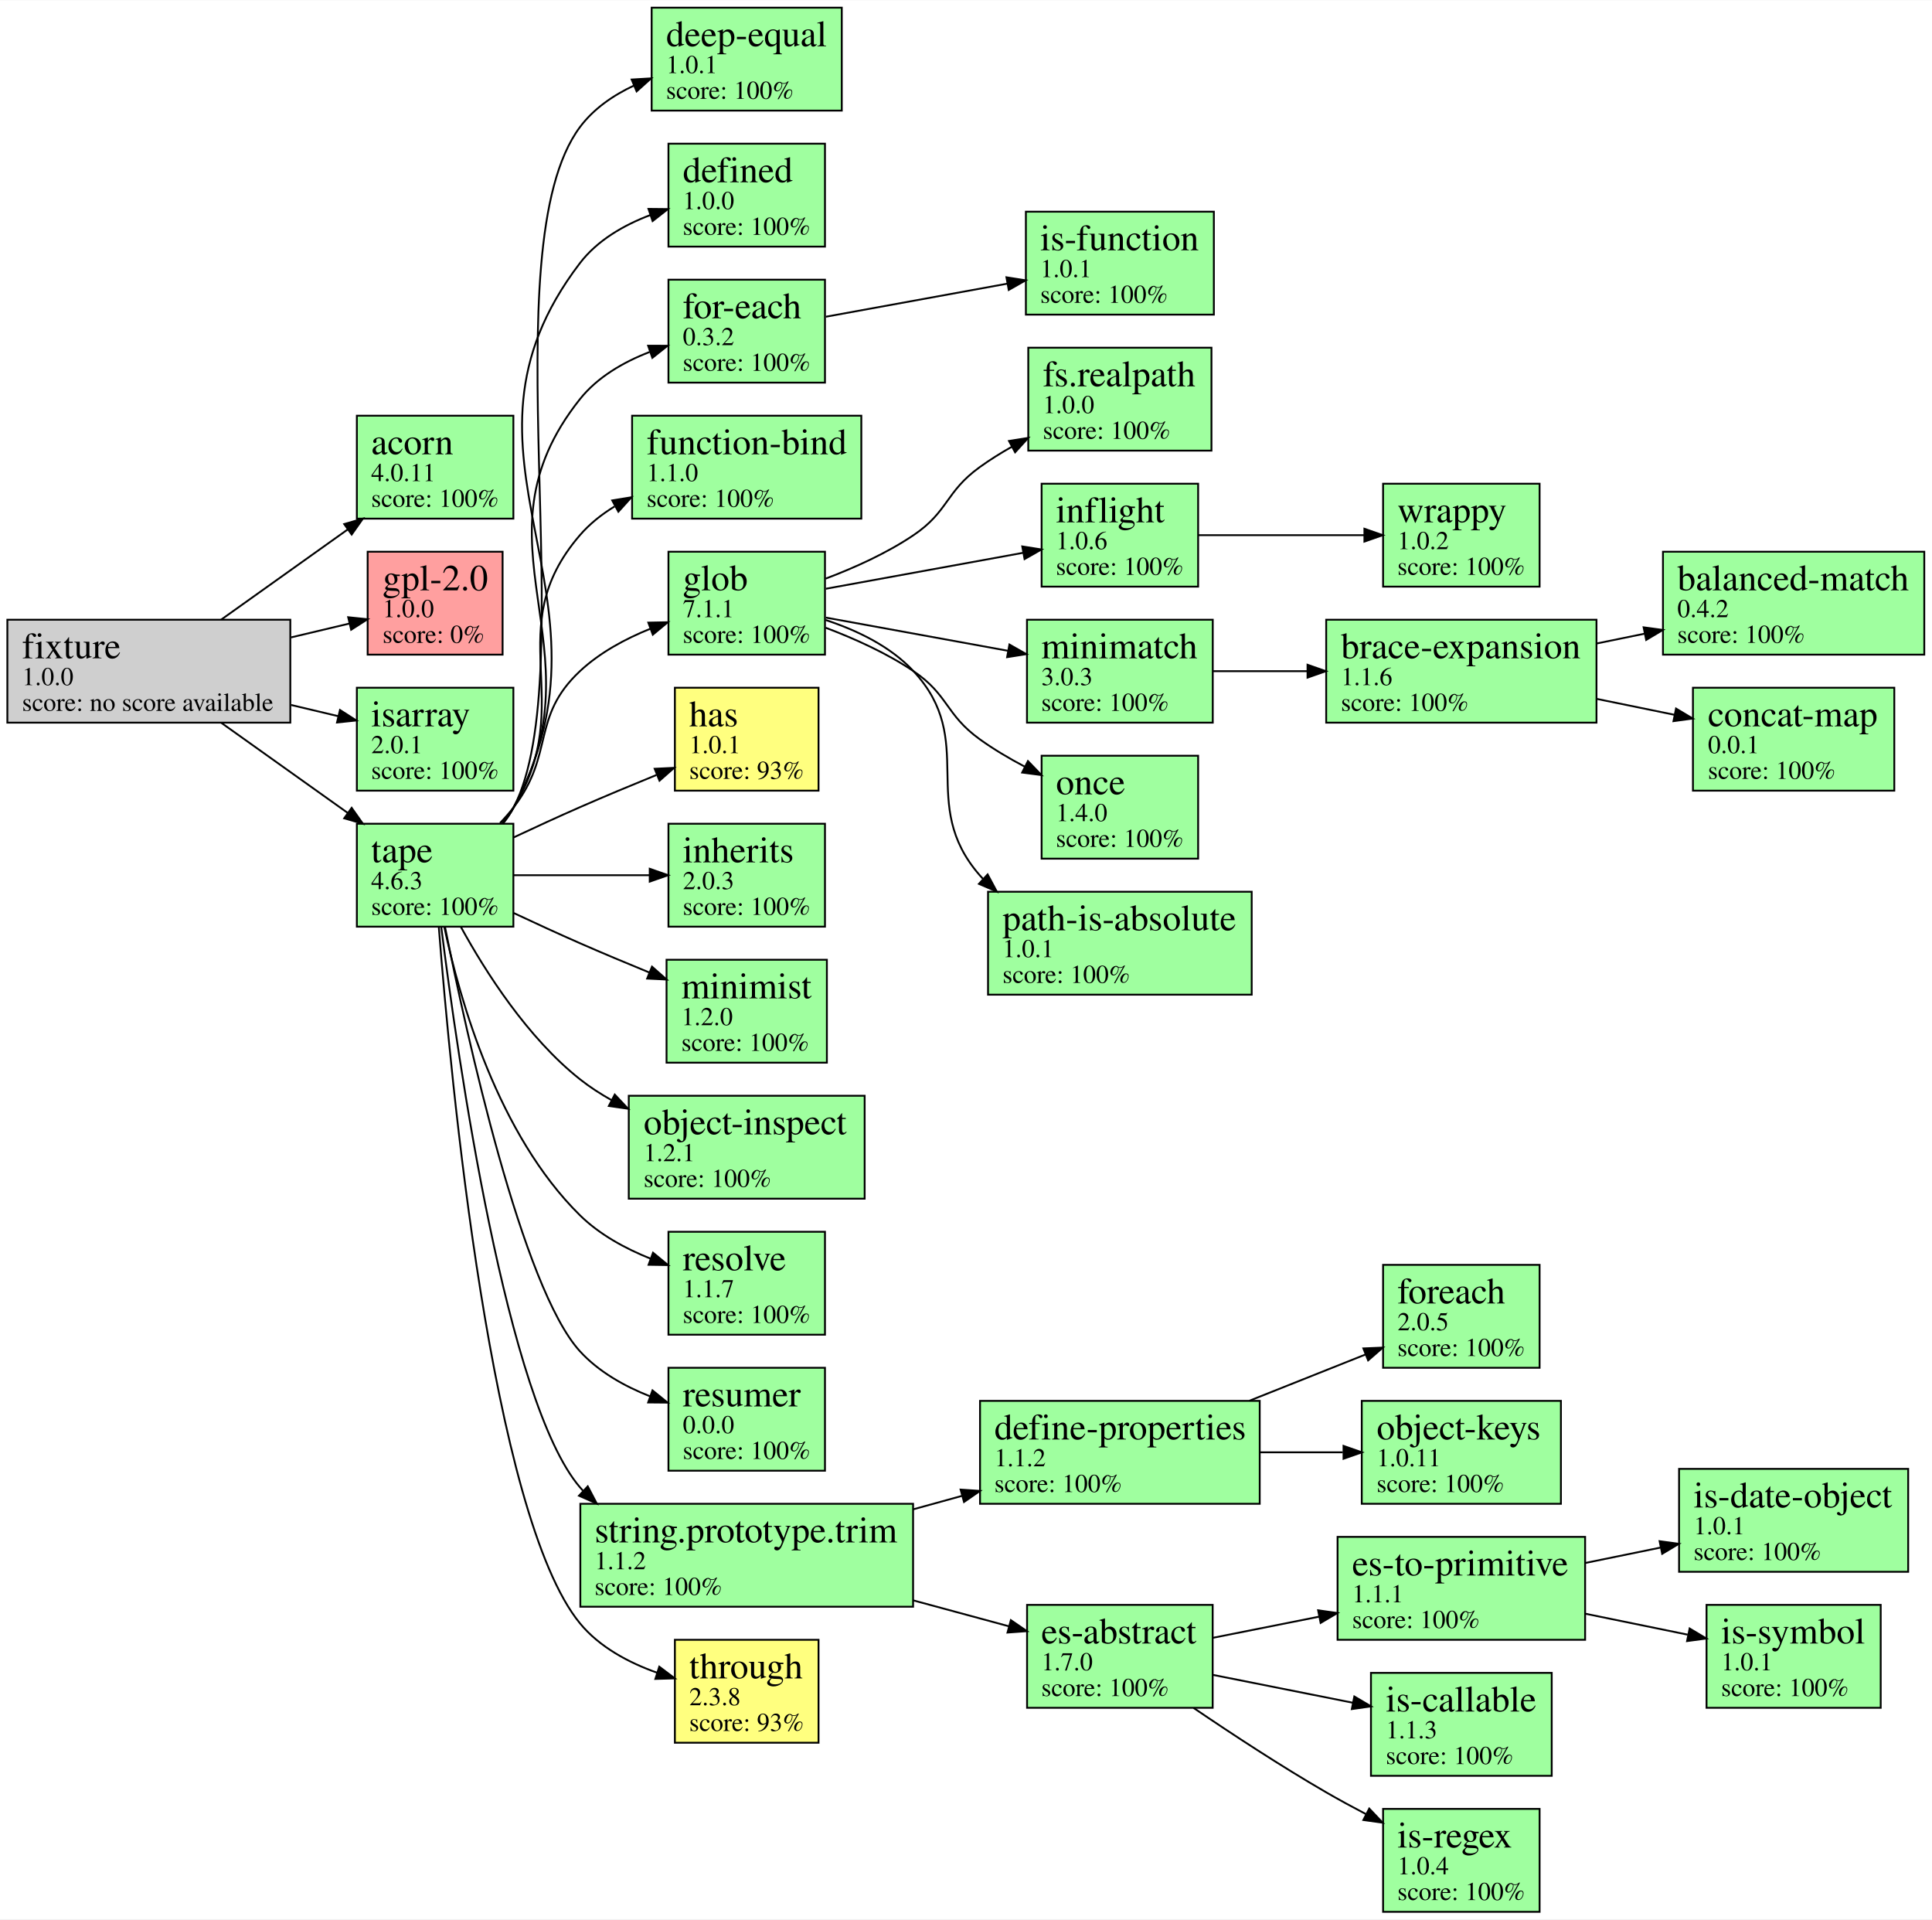
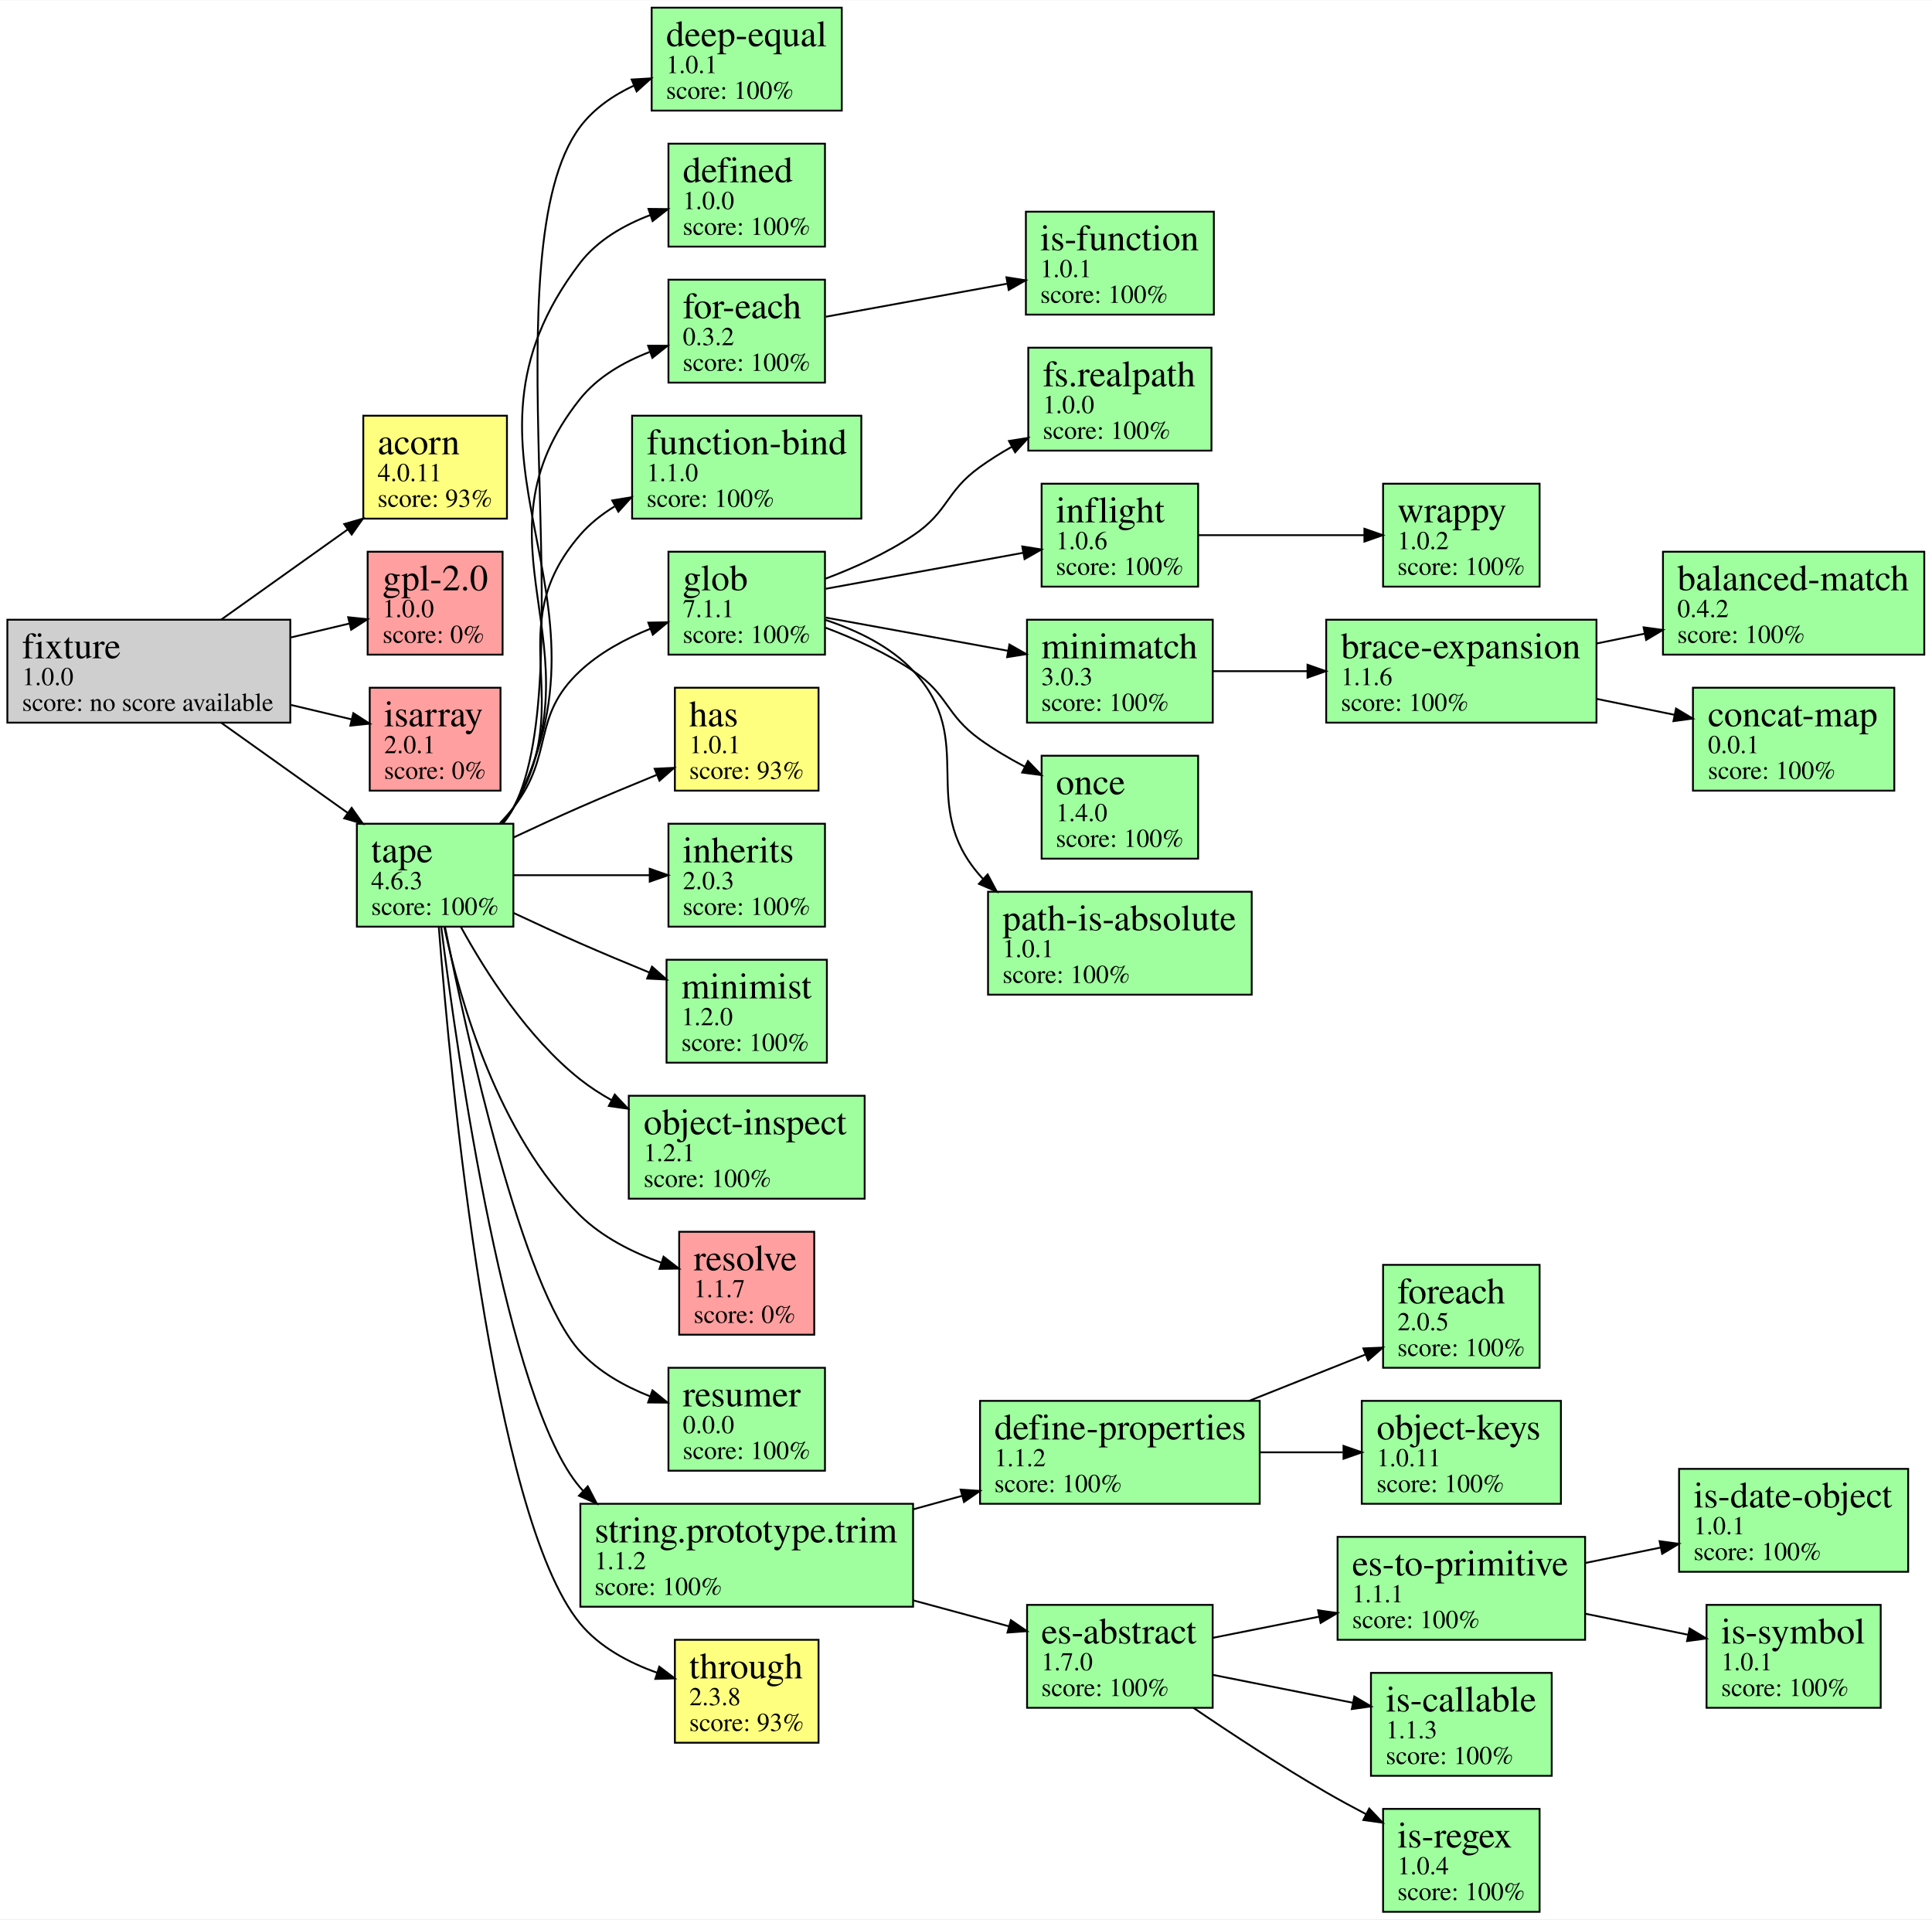
<svg xmlns="http://www.w3.org/2000/svg" xmlns:xlink="http://www.w3.org/1999/xlink" width="1051pt" height="1044pt" viewBox="0.00 0.00 1051.35 1044.00">
  <g id="graph0" class="graph" transform="scale(1 1) rotate(0) translate(4 1040)">
    <g id="a_graph0">
      <a xlink:title="fixture @ 1.0.0">
        <polygon fill="#ffffff" stroke="transparent" points="-4,4 -4,-1040 1047.349,-1040 1047.349,4 -4,4" />
      </a>
    </g>
    <g id="node1" class="node">
      <g id="a_node1">
        <a xlink:href="https://platform.nodesource.io/registry?name=fixture&amp;version=1.0.0" xlink:title="fixture @ 1.0.0 - score: no score available">
          <polygon fill="#cfcfcf" stroke="#000000" points="153.984,-703 .005,-703 .005,-647 153.984,-647 153.984,-703" />
          <text text-anchor="start" x="8" y="-682" font-family="Times,serif" font-size="20.00" fill="#000000">fixture</text>
          <text text-anchor="start" x="8" y="-667.4" font-family="Times,serif" font-size="14.00" fill="#000000">1.0.0</text>
          <text text-anchor="start" x="8" y="-653.4" font-family="Times,serif" font-size="14.00" fill="#000000">score: no score available</text>
        </a>
      </g>
    </g>
    <g id="node2" class="node">
      <g id="a_node2">
-         <a xlink:href="https://platform.nodesource.io/registry?name=acorn&amp;version=4.0.11" xlink:title="acorn @ 4.0.11 - score: 100%">
-           <polygon fill="#9fff9f" stroke="#000000" points="275.369,-814 190.196,-814 190.196,-758 275.369,-758 275.369,-814" />
-           <text text-anchor="start" x="197.99" y="-793" font-family="Times,serif" font-size="20.00" fill="#000000">acorn</text>
-           <text text-anchor="start" x="197.99" y="-778.4" font-family="Times,serif" font-size="14.00" fill="#000000">4.0.11</text>
-           <text text-anchor="start" x="197.99" y="-764.4" font-family="Times,serif" font-size="14.00" fill="#000000">score: 100%</text>
+         <a xlink:href="https://platform.nodesource.io/registry?name=acorn&amp;version=4.0.11" xlink:title="acorn @ 4.0.11 - score: 93%">
+           <polygon fill="#ffff7f" stroke="#000000" points="271.869,-814 193.696,-814 193.696,-758 271.869,-758 271.869,-814" />
+           <text text-anchor="start" x="201.49" y="-793" font-family="Times,serif" font-size="20.00" fill="#000000">acorn</text>
+           <text text-anchor="start" x="201.49" y="-778.4" font-family="Times,serif" font-size="14.00" fill="#000000">4.0.11</text>
+           <text text-anchor="start" x="201.49" y="-764.4" font-family="Times,serif" font-size="14.00" fill="#000000">score: 93%</text>
        </a>
      </g>
    </g>
    <g id="edge1" class="edge">
      <path fill="none" stroke="#000000" d="M116.307,-703.01C137.248,-717.931 163.166,-736.398 185.233,-752.12" />
      <polygon fill="#000000" stroke="#000000" points="183.308,-755.047 193.483,-757.999 187.37,-749.346 183.308,-755.047" />
    </g>
    <g id="node3" class="node">
      <g id="a_node3">
        <a xlink:href="https://platform.nodesource.io/registry?name=gpl-2.0&amp;version=1.0.0" xlink:title="gpl-2.0 @ 1.0.0 - score: 0%">
          <polygon fill="#ff9f9f" stroke="#000000" points="269.499,-740 196.066,-740 196.066,-684 269.499,-684 269.499,-740" />
          <text text-anchor="start" x="204.174" y="-719" font-family="Times,serif" font-size="20.00" fill="#000000">gpl-2.0</text>
          <text text-anchor="start" x="204.174" y="-704.4" font-family="Times,serif" font-size="14.00" fill="#000000">1.0.0</text>
          <text text-anchor="start" x="204.174" y="-690.4" font-family="Times,serif" font-size="14.00" fill="#000000">score: 0%</text>
        </a>
      </g>
    </g>
    <g id="edge2" class="edge">
      <path fill="none" stroke="#000000" d="M154.432,-693.392C165.314,-695.976 176.208,-698.563 186.264,-700.952" />
      <polygon fill="#000000" stroke="#000000" points="185.471,-704.361 196.009,-703.266 187.089,-697.55 185.471,-704.361" />
    </g>
    <g id="node4" class="node">
      <g id="a_node4">
-         <a xlink:href="https://platform.nodesource.io/registry?name=isarray&amp;version=2.0.1" xlink:title="isarray @ 2.0.1 - score: 100%">
-           <polygon fill="#9fff9f" stroke="#000000" points="275.369,-666 190.196,-666 190.196,-610 275.369,-610 275.369,-666" />
-           <text text-anchor="start" x="197.99" y="-645" font-family="Times,serif" font-size="20.00" fill="#000000">isarray</text>
-           <text text-anchor="start" x="197.99" y="-630.4" font-family="Times,serif" font-size="14.00" fill="#000000">2.0.1</text>
-           <text text-anchor="start" x="197.99" y="-616.4" font-family="Times,serif" font-size="14.00" fill="#000000">score: 100%</text>
+         <a xlink:href="https://platform.nodesource.io/registry?name=isarray&amp;version=2.0.1" xlink:title="isarray @ 2.0.1 - score: 0%">
+           <polygon fill="#ff9f9f" stroke="#000000" points="268.369,-666 197.196,-666 197.196,-610 268.369,-610 268.369,-666" />
+           <text text-anchor="start" x="204.99" y="-645" font-family="Times,serif" font-size="20.00" fill="#000000">isarray</text>
+           <text text-anchor="start" x="204.99" y="-630.4" font-family="Times,serif" font-size="14.00" fill="#000000">2.0.1</text>
+           <text text-anchor="start" x="204.99" y="-616.4" font-family="Times,serif" font-size="14.00" fill="#000000">score: 0%</text>
        </a>
      </g>
    </g>
    <g id="edge3" class="edge">
-       <path fill="none" stroke="#000000" d="M154.432,-656.608C163.119,-654.545 171.813,-652.481 180.082,-650.516" />
-       <polygon fill="#000000" stroke="#000000" points="181.009,-653.894 189.929,-648.178 179.391,-647.083 181.009,-653.894" />
+       <path fill="none" stroke="#000000" d="M154.432,-656.608C165.658,-653.942 176.896,-651.273 187.214,-648.823" />
+       <polygon fill="#000000" stroke="#000000" points="188.27,-652.169 197.191,-646.453 186.653,-645.359 188.27,-652.169" />
    </g>
    <g id="node5" class="node">
      <g id="a_node5">
        <a xlink:href="https://platform.nodesource.io/registry?name=tape&amp;version=4.6.3" xlink:title="tape @ 4.6.3 - score: 100%">
          <polygon fill="#9fff9f" stroke="#000000" points="275.369,-592 190.196,-592 190.196,-536 275.369,-536 275.369,-592" />
          <text text-anchor="start" x="197.99" y="-571" font-family="Times,serif" font-size="20.00" fill="#000000">tape</text>
          <text text-anchor="start" x="197.99" y="-556.4" font-family="Times,serif" font-size="14.00" fill="#000000">4.6.3</text>
          <text text-anchor="start" x="197.99" y="-542.4" font-family="Times,serif" font-size="14.00" fill="#000000">score: 100%</text>
        </a>
      </g>
    </g>
    <g id="edge4" class="edge">
      <path fill="none" stroke="#000000" d="M116.307,-646.99C137.248,-632.069 163.166,-613.602 185.233,-597.88" />
      <polygon fill="#000000" stroke="#000000" points="187.37,-600.654 193.483,-592.001 183.308,-594.953 187.37,-600.654" />
    </g>
    <g id="node6" class="node">
      <g id="a_node6">
        <a xlink:href="https://platform.nodesource.io/registry?name=deep-equal&amp;version=1.0.1" xlink:title="deep-equal @ 1.0.1 - score: 100%">
          <polygon fill="#9fff9f" stroke="#000000" points="454.072,-1036 350.615,-1036 350.615,-980 454.072,-980 454.072,-1036" />
          <text text-anchor="start" x="358.479" y="-1015" font-family="Times,serif" font-size="20.00" fill="#000000">deep-equal</text>
          <text text-anchor="start" x="358.479" y="-1000.4" font-family="Times,serif" font-size="14.00" fill="#000000">1.0.1</text>
          <text text-anchor="start" x="358.479" y="-986.4" font-family="Times,serif" font-size="14.00" fill="#000000">score: 100%</text>
        </a>
      </g>
    </g>
    <g id="edge5" class="edge">
      <path fill="none" stroke="#000000" d="M269.675,-592.053C271.937,-594.871 273.951,-597.86 275.575,-601 313.535,-674.373 262.217,-904.756 311.575,-971 319.036,-981.014 329.678,-988.327 341.065,-993.665" />
      <polygon fill="#000000" stroke="#000000" points="339.733,-996.902 350.309,-997.536 342.437,-990.445 339.733,-996.902" />
    </g>
    <g id="node7" class="node">
      <g id="a_node7">
        <a xlink:href="https://platform.nodesource.io/registry?name=defined&amp;version=1.0.0" xlink:title="defined @ 1.0.0 - score: 100%">
          <polygon fill="#9fff9f" stroke="#000000" points="444.93,-962 359.757,-962 359.757,-906 444.93,-906 444.93,-962" />
          <text text-anchor="start" x="367.55" y="-941" font-family="Times,serif" font-size="20.00" fill="#000000">defined</text>
          <text text-anchor="start" x="367.55" y="-926.4" font-family="Times,serif" font-size="14.00" fill="#000000">1.0.0</text>
          <text text-anchor="start" x="367.55" y="-912.4" font-family="Times,serif" font-size="14.00" fill="#000000">score: 100%</text>
        </a>
      </g>
    </g>
    <g id="edge6" class="edge">
      <path fill="none" stroke="#000000" d="M269.592,-592.097C271.872,-594.905 273.913,-597.88 275.575,-601 337.88,-717.966 231.122,-791.69 311.575,-897 321.067,-909.424 335.436,-917.696 349.96,-923.196" />
      <polygon fill="#000000" stroke="#000000" points="348.883,-926.526 359.477,-926.426 351.132,-919.898 348.883,-926.526" />
    </g>
    <g id="node8" class="node">
      <g id="a_node8">
        <a xlink:href="https://platform.nodesource.io/registry?name=for-each&amp;version=0.3.2" xlink:title="for-each @ 0.3.2 - score: 100%">
          <polygon fill="#9fff9f" stroke="#000000" points="444.93,-888 359.757,-888 359.757,-832 444.93,-832 444.93,-888" />
          <text text-anchor="start" x="367.55" y="-867" font-family="Times,serif" font-size="20.00" fill="#000000">for-each</text>
          <text text-anchor="start" x="367.55" y="-852.4" font-family="Times,serif" font-size="14.00" fill="#000000">0.3.2</text>
          <text text-anchor="start" x="367.55" y="-838.4" font-family="Times,serif" font-size="14.00" fill="#000000">score: 100%</text>
        </a>
      </g>
    </g>
    <g id="edge7" class="edge">
      <path fill="none" stroke="#000000" d="M269.455,-592.171C271.766,-594.963 273.851,-597.913 275.575,-601 324.312,-688.269 249.328,-744.792 311.575,-823 321.133,-835.008 335.221,-843.148 349.463,-848.654" />
      <polygon fill="#000000" stroke="#000000" points="348.698,-852.093 359.292,-852.061 350.99,-845.479 348.698,-852.093" />
    </g>
    <g id="node10" class="node">
      <g id="a_node10">
        <a xlink:href="https://platform.nodesource.io/registry?name=function-bind&amp;version=1.1.0" xlink:title="function-bind @ 1.1.0 - score: 100%">
          <polygon fill="#9fff9f" stroke="#000000" points="464.711,-814 339.975,-814 339.975,-758 464.711,-758 464.711,-814" />
          <text text-anchor="start" x="347.909" y="-793" font-family="Times,serif" font-size="20.00" fill="#000000">function-bind</text>
          <text text-anchor="start" x="347.909" y="-778.4" font-family="Times,serif" font-size="14.00" fill="#000000">1.1.0</text>
          <text text-anchor="start" x="347.909" y="-764.4" font-family="Times,serif" font-size="14.00" fill="#000000">score: 100%</text>
        </a>
      </g>
    </g>
    <g id="edge8" class="edge">
      <path fill="none" stroke="#000000" d="M269.192,-592.325C271.562,-595.082 273.733,-597.982 275.575,-601 310.857,-658.774 267.389,-697.714 311.575,-749 316.886,-755.164 323.379,-760.316 330.428,-764.62" />
      <polygon fill="#000000" stroke="#000000" points="329.151,-767.91 339.606,-769.629 332.505,-761.766 329.151,-767.91" />
    </g>
    <g id="node11" class="node">
      <g id="a_node11">
        <a xlink:href="https://platform.nodesource.io/registry?name=glob&amp;version=7.1.1" xlink:title="glob @ 7.1.1 - score: 100%">
          <polygon fill="#9fff9f" stroke="#000000" points="444.93,-740 359.757,-740 359.757,-684 444.93,-684 444.93,-740" />
          <text text-anchor="start" x="367.55" y="-719" font-family="Times,serif" font-size="20.00" fill="#000000">glob</text>
          <text text-anchor="start" x="367.55" y="-704.4" font-family="Times,serif" font-size="14.00" fill="#000000">7.1.1</text>
          <text text-anchor="start" x="367.55" y="-690.4" font-family="Times,serif" font-size="14.00" fill="#000000">score: 100%</text>
        </a>
      </g>
    </g>
    <g id="edge9" class="edge">
      <path fill="none" stroke="#000000" d="M268.079,-592.359C270.759,-595.145 273.301,-598.041 275.575,-601 297.864,-629.998 284.878,-650.002 311.575,-675 322.374,-685.112 336.307,-692.623 349.999,-698.134" />
      <polygon fill="#000000" stroke="#000000" points="348.806,-701.424 359.398,-701.636 351.25,-694.865 348.806,-701.424" />
    </g>
    <g id="node21" class="node">
      <g id="a_node21">
        <a xlink:href="https://platform.nodesource.io/registry?name=has&amp;version=1.0.1" xlink:title="has @ 1.0.1 - score: 93%">
          <polygon fill="#ffff7f" stroke="#000000" points="441.43,-666 363.257,-666 363.257,-610 441.43,-610 441.43,-666" />
          <text text-anchor="start" x="371.05" y="-645" font-family="Times,serif" font-size="20.00" fill="#000000">has</text>
          <text text-anchor="start" x="371.05" y="-630.4" font-family="Times,serif" font-size="14.00" fill="#000000">1.0.1</text>
          <text text-anchor="start" x="371.05" y="-616.4" font-family="Times,serif" font-size="14.00" fill="#000000">score: 93%</text>
        </a>
      </g>
    </g>
    <g id="edge10" class="edge">
      <path fill="none" stroke="#000000" d="M275.536,-584.57C287.171,-590.033 299.81,-595.844 311.575,-601 324.995,-606.881 339.656,-612.992 353.204,-618.512" />
      <polygon fill="#000000" stroke="#000000" points="352.257,-621.905 362.839,-622.416 354.885,-615.417 352.257,-621.905" />
    </g>
    <g id="node22" class="node">
      <g id="a_node22">
        <a xlink:href="https://platform.nodesource.io/registry?name=inherits&amp;version=2.0.3" xlink:title="inherits @ 2.0.3 - score: 100%">
          <polygon fill="#9fff9f" stroke="#000000" points="444.93,-592 359.757,-592 359.757,-536 444.93,-536 444.93,-592" />
          <text text-anchor="start" x="367.55" y="-571" font-family="Times,serif" font-size="20.00" fill="#000000">inherits</text>
          <text text-anchor="start" x="367.55" y="-556.4" font-family="Times,serif" font-size="14.00" fill="#000000">2.0.3</text>
          <text text-anchor="start" x="367.55" y="-542.4" font-family="Times,serif" font-size="14.00" fill="#000000">score: 100%</text>
        </a>
      </g>
    </g>
    <g id="edge11" class="edge">
      <path fill="none" stroke="#000000" d="M275.57,-564C297.961,-564 325.579,-564 349.316,-564" />
      <polygon fill="#000000" stroke="#000000" points="349.57,-567.5 359.57,-564 349.57,-560.5 349.57,-567.5" />
    </g>
    <g id="node23" class="node">
      <g id="a_node23">
        <a xlink:href="https://platform.nodesource.io/registry?name=minimist&amp;version=1.2.0" xlink:title="minimist @ 1.2.0 - score: 100%">
          <polygon fill="#9fff9f" stroke="#000000" points="445.969,-518 358.717,-518 358.717,-462 445.969,-462 445.969,-518" />
          <text text-anchor="start" x="366.78" y="-497" font-family="Times,serif" font-size="20.00" fill="#000000">minimist</text>
          <text text-anchor="start" x="366.78" y="-482.4" font-family="Times,serif" font-size="14.00" fill="#000000">1.2.0</text>
          <text text-anchor="start" x="366.78" y="-468.4" font-family="Times,serif" font-size="14.00" fill="#000000">score: 100%</text>
        </a>
      </g>
    </g>
    <g id="edge12" class="edge">
      <path fill="none" stroke="#000000" d="M275.536,-543.43C287.171,-537.967 299.81,-532.156 311.575,-527 323.747,-521.666 336.939,-516.143 349.397,-511.043" />
      <polygon fill="#000000" stroke="#000000" points="350.808,-514.247 358.751,-507.235 348.169,-507.763 350.808,-514.247" />
    </g>
    <g id="node24" class="node">
      <g id="a_node24">
        <a xlink:href="https://platform.nodesource.io/registry?name=object-inspect&amp;version=1.2.1" xlink:title="object-inspect @ 1.2.1 - score: 100%">
          <polygon fill="#9fff9f" stroke="#000000" points="466.523,-444 338.163,-444 338.163,-388 466.523,-388 466.523,-444" />
          <text text-anchor="start" x="346.253" y="-423" font-family="Times,serif" font-size="20.00" fill="#000000">object-inspect</text>
          <text text-anchor="start" x="346.253" y="-408.4" font-family="Times,serif" font-size="14.00" fill="#000000">1.2.1</text>
          <text text-anchor="start" x="346.253" y="-394.4" font-family="Times,serif" font-size="14.00" fill="#000000">score: 100%</text>
        </a>
      </g>
    </g>
    <g id="edge13" class="edge">
      <path fill="none" stroke="#000000" d="M246.757,-535.945C260.335,-511.184 283.055,-475.608 311.575,-453 316.861,-448.81 322.687,-445.03 328.758,-441.634" />
      <polygon fill="#000000" stroke="#000000" points="330.54,-444.652 337.794,-436.93 327.308,-438.443 330.54,-444.652" />
    </g>
    <g id="node25" class="node">
      <g id="a_node25">
-         <a xlink:href="https://platform.nodesource.io/registry?name=resolve&amp;version=1.1.7" xlink:title="resolve @ 1.1.7 - score: 100%">
-           <polygon fill="#9fff9f" stroke="#000000" points="444.93,-370 359.757,-370 359.757,-314 444.93,-314 444.93,-370" />
-           <text text-anchor="start" x="367.55" y="-349" font-family="Times,serif" font-size="20.00" fill="#000000">resolve</text>
-           <text text-anchor="start" x="367.55" y="-334.4" font-family="Times,serif" font-size="14.00" fill="#000000">1.1.7</text>
-           <text text-anchor="start" x="367.55" y="-320.4" font-family="Times,serif" font-size="14.00" fill="#000000">score: 100%</text>
+         <a xlink:href="https://platform.nodesource.io/registry?name=resolve&amp;version=1.1.7" xlink:title="resolve @ 1.1.7 - score: 0%">
+           <polygon fill="#ff9f9f" stroke="#000000" points="439.094,-370 365.593,-370 365.593,-314 439.094,-314 439.094,-370" />
+           <text text-anchor="start" x="373.468" y="-349" font-family="Times,serif" font-size="20.00" fill="#000000">resolve</text>
+           <text text-anchor="start" x="373.468" y="-334.4" font-family="Times,serif" font-size="14.00" fill="#000000">1.1.7</text>
+           <text text-anchor="start" x="373.468" y="-320.4" font-family="Times,serif" font-size="14.00" fill="#000000">score: 0%</text>
        </a>
      </g>
    </g>
    <g id="edge14" class="edge">
-       <path fill="none" stroke="#000000" d="M237.794,-535.756C246.266,-495.821 267.046,-422.841 311.575,-379 322.216,-368.524 336.227,-360.882 350.047,-355.363" />
-       <polygon fill="#000000" stroke="#000000" points="351.363,-358.608 359.541,-351.872 348.947,-352.038 351.363,-358.608" />
+       <path fill="none" stroke="#000000" d="M237.794,-535.756C246.266,-495.821 267.046,-422.841 311.575,-379 323.726,-367.037 340.271,-358.77 355.909,-353.139" />
+       <polygon fill="#000000" stroke="#000000" points="357.092,-356.434 365.481,-349.964 354.888,-349.79 357.092,-356.434" />
    </g>
    <g id="node26" class="node">
      <g id="a_node26">
        <a xlink:href="https://platform.nodesource.io/registry?name=resumer&amp;version=0.0.0" xlink:title="resumer @ 0.0.0 - score: 100%">
          <polygon fill="#9fff9f" stroke="#000000" points="444.93,-296 359.757,-296 359.757,-240 444.93,-240 444.93,-296" />
          <text text-anchor="start" x="367.55" y="-275" font-family="Times,serif" font-size="20.00" fill="#000000">resumer</text>
          <text text-anchor="start" x="367.55" y="-260.4" font-family="Times,serif" font-size="14.00" fill="#000000">0.0.0</text>
          <text text-anchor="start" x="367.55" y="-246.4" font-family="Times,serif" font-size="14.00" fill="#000000">score: 100%</text>
        </a>
      </g>
    </g>
    <g id="edge15" class="edge">
      <path fill="none" stroke="#000000" d="M238.164,-535.886C250.08,-476.2 280.138,-339.463 311.575,-305 321.732,-293.866 335.724,-286.007 349.683,-280.49" />
      <polygon fill="#000000" stroke="#000000" points="351.069,-283.712 359.294,-277.034 348.7,-277.125 351.069,-283.712" />
    </g>
    <g id="node27" class="node">
      <g id="a_node27">
        <a xlink:href="https://platform.nodesource.io/registry?name=string.prototype.trim&amp;version=1.1.2" xlink:title="string.prototype.trim @ 1.1.2 - score: 100%">
          <polygon fill="#9fff9f" stroke="#000000" points="492.88,-222 311.807,-222 311.807,-166 492.88,-166 492.88,-222" />
          <text text-anchor="start" x="319.575" y="-201" font-family="Times,serif" font-size="20.00" fill="#000000">string.prototype.trim</text>
          <text text-anchor="start" x="319.575" y="-186.4" font-family="Times,serif" font-size="14.00" fill="#000000">1.1.2</text>
          <text text-anchor="start" x="319.575" y="-172.4" font-family="Times,serif" font-size="14.00" fill="#000000">score: 100%</text>
        </a>
      </g>
    </g>
    <g id="edge16" class="edge">
      <path fill="none" stroke="#000000" d="M236.104,-535.912C245.075,-464.328 271.828,-277.427 311.575,-231 312.094,-230.394 312.624,-229.798 313.165,-229.211" />
      <polygon fill="#000000" stroke="#000000" points="315.842,-231.5 320.761,-222.116 311.064,-226.384 315.842,-231.5" />
    </g>
    <g id="node37" class="node">
      <g id="a_node37">
        <a xlink:href="https://platform.nodesource.io/registry?name=through&amp;version=2.3.8" xlink:title="through @ 2.3.8 - score: 93%">
          <polygon fill="#ffff7f" stroke="#000000" points="441.43,-148 363.257,-148 363.257,-92 441.43,-92 441.43,-148" />
          <text text-anchor="start" x="371.05" y="-127" font-family="Times,serif" font-size="20.00" fill="#000000">through</text>
          <text text-anchor="start" x="371.05" y="-112.4" font-family="Times,serif" font-size="14.00" fill="#000000">2.3.8</text>
          <text text-anchor="start" x="371.05" y="-98.4" font-family="Times,serif" font-size="14.00" fill="#000000">score: 93%</text>
        </a>
      </g>
    </g>
    <g id="edge17" class="edge">
      <path fill="none" stroke="#000000" d="M234.786,-535.841C241.161,-453.556 263.448,-215.613 311.575,-157 322.217,-144.039 338.116,-135.574 353.649,-130.064" />
      <polygon fill="#000000" stroke="#000000" points="354.764,-133.382 363.222,-127.001 352.631,-126.715 354.764,-133.382" />
    </g>
    <g id="node9" class="node">
      <g id="a_node9">
        <a xlink:href="https://platform.nodesource.io/registry?name=is-function&amp;version=1.0.1" xlink:title="is-function @ 1.0.1 - score: 100%">
          <polygon fill="#9fff9f" stroke="#000000" points="656.556,-925 554.263,-925 554.263,-869 656.556,-869 656.556,-925" />
          <text text-anchor="start" x="562.086" y="-904" font-family="Times,serif" font-size="20.00" fill="#000000">is-function</text>
          <text text-anchor="start" x="562.086" y="-889.4" font-family="Times,serif" font-size="14.00" fill="#000000">1.0.1</text>
          <text text-anchor="start" x="562.086" y="-875.4" font-family="Times,serif" font-size="14.00" fill="#000000">score: 100%</text>
        </a>
      </g>
    </g>
    <g id="edge18" class="edge">
      <path fill="none" stroke="#000000" d="M445.408,-867.847C474.088,-873.072 512.208,-880.018 544.046,-885.819" />
      <polygon fill="#000000" stroke="#000000" points="543.677,-889.309 554.143,-887.659 544.932,-882.423 543.677,-889.309" />
    </g>
    <g id="node12" class="node">
      <g id="a_node12">
        <a xlink:href="https://platform.nodesource.io/registry?name=fs.realpath&amp;version=1.0.0" xlink:title="fs.realpath @ 1.0.0 - score: 100%">
          <polygon fill="#9fff9f" stroke="#000000" points="655.253,-851 555.565,-851 555.565,-795 655.253,-795 655.253,-851" />
          <text text-anchor="start" x="563.487" y="-830" font-family="Times,serif" font-size="20.00" fill="#000000">fs.realpath</text>
          <text text-anchor="start" x="563.487" y="-815.4" font-family="Times,serif" font-size="14.00" fill="#000000">1.0.0</text>
          <text text-anchor="start" x="563.487" y="-801.4" font-family="Times,serif" font-size="14.00" fill="#000000">score: 100%</text>
        </a>
      </g>
    </g>
    <g id="edge19" class="edge">
      <path fill="none" stroke="#000000" d="M445.279,-725.353C461.044,-731.3 478.577,-739.203 493.111,-749 512.137,-761.824 510.509,-772.57 529.111,-786 534.564,-789.937 540.501,-793.647 546.576,-797.086" />
      <polygon fill="#000000" stroke="#000000" points="545.071,-800.252 555.533,-801.926 548.399,-794.093 545.071,-800.252" />
    </g>
    <g id="node13" class="node">
      <g id="a_node13">
        <a xlink:href="https://platform.nodesource.io/registry?name=inflight&amp;version=1.0.6" xlink:title="inflight @ 1.0.6 - score: 100%">
          <polygon fill="#9fff9f" stroke="#000000" points="647.996,-777 562.823,-777 562.823,-721 647.996,-721 647.996,-777" />
          <text text-anchor="start" x="570.616" y="-756" font-family="Times,serif" font-size="20.00" fill="#000000">inflight</text>
          <text text-anchor="start" x="570.616" y="-741.4" font-family="Times,serif" font-size="14.00" fill="#000000">1.0.6</text>
          <text text-anchor="start" x="570.616" y="-727.4" font-family="Times,serif" font-size="14.00" fill="#000000">score: 100%</text>
        </a>
      </g>
    </g>
    <g id="edge20" class="edge">
      <path fill="none" stroke="#000000" d="M445.408,-719.847C476.744,-725.556 519.351,-733.32 552.719,-739.399" />
      <polygon fill="#000000" stroke="#000000" points="552.289,-742.879 562.755,-741.228 553.544,-735.992 552.289,-742.879" />
    </g>
    <g id="node15" class="node">
      <g id="a_node15">
        <a xlink:href="https://platform.nodesource.io/registry?name=minimatch&amp;version=3.0.3" xlink:title="minimatch @ 3.0.3 - score: 100%">
          <polygon fill="#9fff9f" stroke="#000000" points="655.956,-703 554.862,-703 554.862,-647 655.956,-647 655.956,-703" />
          <text text-anchor="start" x="562.636" y="-682" font-family="Times,serif" font-size="20.00" fill="#000000">minimatch</text>
          <text text-anchor="start" x="562.636" y="-667.4" font-family="Times,serif" font-size="14.00" fill="#000000">3.0.3</text>
          <text text-anchor="start" x="562.636" y="-653.4" font-family="Times,serif" font-size="14.00" fill="#000000">score: 100%</text>
        </a>
      </g>
    </g>
    <g id="edge21" class="edge">
      <path fill="none" stroke="#000000" d="M445.408,-704.153C474.193,-698.909 512.488,-691.931 544.396,-686.117" />
      <polygon fill="#000000" stroke="#000000" points="545.3,-689.51 554.511,-684.274 544.046,-682.623 545.3,-689.51" />
    </g>
    <g id="node19" class="node">
      <g id="a_node19">
        <a xlink:href="https://platform.nodesource.io/registry?name=once&amp;version=1.4.0" xlink:title="once @ 1.4.0 - score: 100%">
          <polygon fill="#9fff9f" stroke="#000000" points="647.996,-629 562.823,-629 562.823,-573 647.996,-573 647.996,-629" />
          <text text-anchor="start" x="570.616" y="-608" font-family="Times,serif" font-size="20.00" fill="#000000">once</text>
          <text text-anchor="start" x="570.616" y="-593.4" font-family="Times,serif" font-size="14.00" fill="#000000">1.4.0</text>
          <text text-anchor="start" x="570.616" y="-579.4" font-family="Times,serif" font-size="14.00" fill="#000000">score: 100%</text>
        </a>
      </g>
    </g>
    <g id="edge22" class="edge">
      <path fill="none" stroke="#000000" d="M445.279,-698.647C461.044,-692.7 478.577,-684.797 493.111,-675 512.137,-662.176 510.509,-651.43 529.111,-638 536.649,-632.558 545.112,-627.549 553.584,-623.091" />
      <polygon fill="#000000" stroke="#000000" points="555.385,-626.102 562.737,-618.475 552.232,-619.852 555.385,-626.102" />
    </g>
    <g id="node20" class="node">
      <g id="a_node20">
        <a xlink:href="https://platform.nodesource.io/registry?name=path-is-absolute&amp;version=1.0.1" xlink:title="path-is-absolute @ 1.0.1 - score: 100%">
          <polygon fill="#9fff9f" stroke="#000000" points="677.147,-555 533.671,-555 533.671,-499 677.147,-499 677.147,-555" />
          <text text-anchor="start" x="541.54" y="-534" font-family="Times,serif" font-size="20.00" fill="#000000">path-is-absolute</text>
          <text text-anchor="start" x="541.54" y="-519.4" font-family="Times,serif" font-size="14.00" fill="#000000">1.0.1</text>
          <text text-anchor="start" x="541.54" y="-505.4" font-family="Times,serif" font-size="14.00" fill="#000000">score: 100%</text>
        </a>
      </g>
    </g>
    <g id="edge23" class="edge">
      <path fill="none" stroke="#000000" d="M445.269,-702.853C462.156,-697.313 480.486,-688.589 493.111,-675 528.413,-637.005 495.052,-603.112 529.111,-564 529.725,-563.296 530.354,-562.604 530.999,-561.923" />
      <polygon fill="#000000" stroke="#000000" points="533.443,-564.431 538.44,-555.089 528.708,-559.276 533.443,-564.431" />
    </g>
    <g id="node14" class="node">
      <g id="a_node14">
        <a xlink:href="https://platform.nodesource.io/registry?name=wrappy&amp;version=1.0.2" xlink:title="wrappy @ 1.0.2 - score: 100%">
          <polygon fill="#9fff9f" stroke="#000000" points="833.815,-777 748.642,-777 748.642,-721 833.815,-721 833.815,-777" />
          <text text-anchor="start" x="756.435" y="-756" font-family="Times,serif" font-size="20.00" fill="#000000">wrappy</text>
          <text text-anchor="start" x="756.435" y="-741.4" font-family="Times,serif" font-size="14.00" fill="#000000">1.0.2</text>
          <text text-anchor="start" x="756.435" y="-727.4" font-family="Times,serif" font-size="14.00" fill="#000000">score: 100%</text>
        </a>
      </g>
    </g>
    <g id="edge24" class="edge">
      <path fill="none" stroke="#000000" d="M648.04,-749C674.856,-749 709.668,-749 738.252,-749" />
      <polygon fill="#000000" stroke="#000000" points="738.475,-752.5 748.475,-749 738.475,-745.5 738.475,-752.5" />
    </g>
    <g id="node16" class="node">
      <g id="a_node16">
        <a xlink:href="https://platform.nodesource.io/registry?name=brace-expansion&amp;version=1.1.6" xlink:title="brace-expansion @ 1.1.6 - score: 100%">
          <polygon fill="#9fff9f" stroke="#000000" points="864.77,-703 717.686,-703 717.686,-647 864.77,-647 864.77,-703" />
          <text text-anchor="start" x="725.707" y="-682" font-family="Times,serif" font-size="20.00" fill="#000000">brace-expansion</text>
          <text text-anchor="start" x="725.707" y="-667.4" font-family="Times,serif" font-size="14.00" fill="#000000">1.1.6</text>
          <text text-anchor="start" x="725.707" y="-653.4" font-family="Times,serif" font-size="14.00" fill="#000000">score: 100%</text>
        </a>
      </g>
    </g>
    <g id="edge25" class="edge">
      <path fill="none" stroke="#000000" d="M656.185,-675C671.995,-675 689.869,-675 707.316,-675" />
      <polygon fill="#000000" stroke="#000000" points="707.521,-678.5 717.521,-675 707.521,-671.5 707.521,-678.5" />
    </g>
    <g id="node17" class="node">
      <g id="a_node17">
        <a xlink:href="https://platform.nodesource.io/registry?name=balanced-match&amp;version=0.4.2" xlink:title="balanced-match @ 0.4.2 - score: 100%">
          <polygon fill="#9fff9f" stroke="#000000" points="1043.15,-740 900.949,-740 900.949,-684 1043.15,-684 1043.15,-740" />
          <text text-anchor="start" x="908.749" y="-719" font-family="Times,serif" font-size="20.00" fill="#000000">balanced-match</text>
          <text text-anchor="start" x="908.749" y="-704.4" font-family="Times,serif" font-size="14.00" fill="#000000">0.4.2</text>
          <text text-anchor="start" x="908.749" y="-690.4" font-family="Times,serif" font-size="14.00" fill="#000000">score: 100%</text>
        </a>
      </g>
    </g>
    <g id="edge26" class="edge">
      <path fill="none" stroke="#000000" d="M864.775,-690.049C873.442,-691.823 882.323,-693.64 891.085,-695.433" />
      <polygon fill="#000000" stroke="#000000" points="890.41,-698.867 900.908,-697.443 891.813,-692.009 890.41,-698.867" />
    </g>
    <g id="node18" class="node">
      <g id="a_node18">
        <a xlink:href="https://platform.nodesource.io/registry?name=concat-map&amp;version=0.0.1" xlink:title="concat-map @ 0.0.1 - score: 100%">
          <polygon fill="#9fff9f" stroke="#000000" points="1026.836,-666 917.263,-666 917.263,-610 1026.836,-610 1026.836,-666" />
          <text text-anchor="start" x="925.406" y="-645" font-family="Times,serif" font-size="20.00" fill="#000000">concat-map</text>
          <text text-anchor="start" x="925.406" y="-630.4" font-family="Times,serif" font-size="14.00" fill="#000000">0.0.1</text>
          <text text-anchor="start" x="925.406" y="-616.4" font-family="Times,serif" font-size="14.00" fill="#000000">score: 100%</text>
        </a>
      </g>
    </g>
    <g id="edge27" class="edge">
      <path fill="none" stroke="#000000" d="M864.775,-659.951C878.859,-657.069 893.508,-654.071 907.291,-651.251" />
      <polygon fill="#000000" stroke="#000000" points="908.057,-654.667 917.153,-649.233 906.654,-647.809 908.057,-654.667" />
    </g>
    <g id="node28" class="node">
      <g id="a_node28">
        <a xlink:href="https://platform.nodesource.io/registry?name=define-properties&amp;version=1.1.2" xlink:title="define-properties @ 1.1.2 - score: 100%">
          <polygon fill="#9fff9f" stroke="#000000" points="681.506,-278 529.313,-278 529.313,-222 681.506,-222 681.506,-278" />
          <text text-anchor="start" x="537.111" y="-257" font-family="Times,serif" font-size="20.00" fill="#000000">define-properties</text>
          <text text-anchor="start" x="537.111" y="-242.4" font-family="Times,serif" font-size="14.00" fill="#000000">1.1.2</text>
          <text text-anchor="start" x="537.111" y="-228.4" font-family="Times,serif" font-size="14.00" fill="#000000">score: 100%</text>
        </a>
      </g>
    </g>
    <g id="edge28" class="edge">
      <path fill="none" stroke="#000000" d="M492.889,-218.97C501.726,-221.407 510.676,-223.875 519.465,-226.299" />
      <polygon fill="#000000" stroke="#000000" points="518.736,-229.729 529.307,-229.013 520.597,-222.981 518.736,-229.729" />
    </g>
    <g id="node31" class="node">
      <g id="a_node31">
        <a xlink:href="https://platform.nodesource.io/registry?name=es-abstract&amp;version=1.7.0" xlink:title="es-abstract @ 1.7.0 - score: 100%">
          <polygon fill="#9fff9f" stroke="#000000" points="655.91,-167 554.908,-167 554.908,-111 655.91,-111 655.91,-167" />
          <text text-anchor="start" x="562.659" y="-146" font-family="Times,serif" font-size="20.00" fill="#000000">es-abstract</text>
          <text text-anchor="start" x="562.659" y="-131.4" font-family="Times,serif" font-size="14.00" fill="#000000">1.7.0</text>
          <text text-anchor="start" x="562.659" y="-117.4" font-family="Times,serif" font-size="14.00" fill="#000000">score: 100%</text>
        </a>
      </g>
    </g>
    <g id="edge29" class="edge">
      <path fill="none" stroke="#000000" d="M492.889,-169.476C510.494,-164.708 528.544,-159.819 544.89,-155.391" />
      <polygon fill="#000000" stroke="#000000" points="546.091,-158.692 554.828,-152.7 544.261,-151.936 546.091,-158.692" />
    </g>
    <g id="node29" class="node">
      <g id="a_node29">
        <a xlink:href="https://platform.nodesource.io/registry?name=foreach&amp;version=2.0.5" xlink:title="foreach @ 2.0.5 - score: 100%">
          <polygon fill="#9fff9f" stroke="#000000" points="833.815,-352 748.642,-352 748.642,-296 833.815,-296 833.815,-352" />
          <text text-anchor="start" x="756.435" y="-331" font-family="Times,serif" font-size="20.00" fill="#000000">foreach</text>
          <text text-anchor="start" x="756.435" y="-316.4" font-family="Times,serif" font-size="14.00" fill="#000000">2.0.5</text>
          <text text-anchor="start" x="756.435" y="-302.4" font-family="Times,serif" font-size="14.00" fill="#000000">score: 100%</text>
        </a>
      </g>
    </g>
    <g id="edge30" class="edge">
      <path fill="none" stroke="#000000" d="M675.924,-278.082C696.923,-286.444 719.546,-295.453 739.143,-303.258" />
      <polygon fill="#000000" stroke="#000000" points="737.915,-306.536 748.5,-306.984 740.505,-300.033 737.915,-306.536" />
    </g>
    <g id="node30" class="node">
      <g id="a_node30">
        <a xlink:href="https://platform.nodesource.io/registry?name=object-keys&amp;version=1.0.11" xlink:title="object-keys @ 1.0.11 - score: 100%">
          <polygon fill="#9fff9f" stroke="#000000" points="845.414,-278 737.042,-278 737.042,-222 845.414,-222 845.414,-278" />
          <text text-anchor="start" x="745.135" y="-257" font-family="Times,serif" font-size="20.00" fill="#000000">object-keys</text>
          <text text-anchor="start" x="745.135" y="-242.4" font-family="Times,serif" font-size="14.00" fill="#000000">1.0.11</text>
          <text text-anchor="start" x="745.135" y="-228.4" font-family="Times,serif" font-size="14.00" fill="#000000">score: 100%</text>
        </a>
      </g>
    </g>
    <g id="edge31" class="edge">
      <path fill="none" stroke="#000000" d="M681.525,-250C696.526,-250 712.132,-250 726.706,-250" />
      <polygon fill="#000000" stroke="#000000" points="727.113,-253.5 737.113,-250 727.113,-246.5 727.113,-253.5" />
    </g>
    <g id="node32" class="node">
      <g id="a_node32">
        <a xlink:href="https://platform.nodesource.io/registry?name=es-to-primitive&amp;version=1.1.1" xlink:title="es-to-primitive @ 1.1.1 - score: 100%">
          <polygon fill="#9fff9f" stroke="#000000" points="858.584,-204 723.872,-204 723.872,-148 858.584,-148 858.584,-204" />
          <text text-anchor="start" x="731.8" y="-183" font-family="Times,serif" font-size="20.00" fill="#000000">es-to-primitive</text>
          <text text-anchor="start" x="731.8" y="-168.4" font-family="Times,serif" font-size="14.00" fill="#000000">1.1.1</text>
          <text text-anchor="start" x="731.8" y="-154.4" font-family="Times,serif" font-size="14.00" fill="#000000">score: 100%</text>
        </a>
      </g>
    </g>
    <g id="edge32" class="edge">
      <path fill="none" stroke="#000000" d="M656.185,-149.11C673.937,-152.645 694.293,-156.698 713.724,-160.567" />
      <polygon fill="#000000" stroke="#000000" points="713.291,-164.05 723.782,-162.57 714.658,-157.185 713.291,-164.05" />
    </g>
    <g id="node35" class="node">
      <g id="a_node35">
        <a xlink:href="https://platform.nodesource.io/registry?name=is-callable&amp;version=1.1.3" xlink:title="is-callable @ 1.1.3 - score: 100%">
          <polygon fill="#9fff9f" stroke="#000000" points="840.408,-130 742.048,-130 742.048,-74 840.408,-74 840.408,-130" />
          <text text-anchor="start" x="750.138" y="-109" font-family="Times,serif" font-size="20.00" fill="#000000">is-callable</text>
          <text text-anchor="start" x="750.138" y="-94.4" font-family="Times,serif" font-size="14.00" fill="#000000">1.1.3</text>
          <text text-anchor="start" x="750.138" y="-80.4" font-family="Times,serif" font-size="14.00" fill="#000000">score: 100%</text>
        </a>
      </g>
    </g>
    <g id="edge33" class="edge">
      <path fill="none" stroke="#000000" d="M656.185,-128.89C679.702,-124.207 707.787,-118.615 732.239,-113.746" />
      <polygon fill="#000000" stroke="#000000" points="732.994,-117.164 742.118,-111.779 731.627,-110.299 732.994,-117.164" />
    </g>
    <g id="node36" class="node">
      <g id="a_node36">
        <a xlink:href="https://platform.nodesource.io/registry?name=is-regex&amp;version=1.0.4" xlink:title="is-regex @ 1.0.4 - score: 100%">
          <polygon fill="#9fff9f" stroke="#000000" points="833.815,-56 748.642,-56 748.642,0 833.815,0 833.815,-56" />
          <text text-anchor="start" x="756.435" y="-35" font-family="Times,serif" font-size="20.00" fill="#000000">is-regex</text>
          <text text-anchor="start" x="756.435" y="-20.4" font-family="Times,serif" font-size="14.00" fill="#000000">1.0.4</text>
          <text text-anchor="start" x="756.435" y="-6.4" font-family="Times,serif" font-size="14.00" fill="#000000">score: 100%</text>
        </a>
      </g>
    </g>
    <g id="edge34" class="edge">
      <path fill="none" stroke="#000000" d="M645.497,-110.947C666.609,-96.595 693.152,-79.205 717.707,-65 724.578,-61.026 731.928,-57.034 739.227,-53.219" />
      <polygon fill="#000000" stroke="#000000" points="741.113,-56.185 748.404,-48.498 737.91,-49.961 741.113,-56.185" />
    </g>
    <g id="node33" class="node">
      <g id="a_node33">
        <a xlink:href="https://platform.nodesource.io/registry?name=is-date-object&amp;version=1.0.1" xlink:title="is-date-object @ 1.0.1 - score: 100%">
          <polygon fill="#9fff9f" stroke="#000000" points="1034.387,-241 909.711,-241 909.711,-185 1034.387,-185 1034.387,-241" />
          <text text-anchor="start" x="917.63" y="-220" font-family="Times,serif" font-size="20.00" fill="#000000">is-date-object</text>
          <text text-anchor="start" x="917.63" y="-205.4" font-family="Times,serif" font-size="14.00" fill="#000000">1.0.1</text>
          <text text-anchor="start" x="917.63" y="-191.4" font-family="Times,serif" font-size="14.00" fill="#000000">score: 100%</text>
        </a>
      </g>
    </g>
    <g id="edge35" class="edge">
      <path fill="none" stroke="#000000" d="M858.816,-189.83C872.086,-192.545 886.057,-195.404 899.481,-198.151" />
      <polygon fill="#000000" stroke="#000000" points="899.121,-201.65 909.62,-200.226 900.525,-194.792 899.121,-201.65" />
    </g>
    <g id="node34" class="node">
      <g id="a_node34">
        <a xlink:href="https://platform.nodesource.io/registry?name=is-symbol&amp;version=1.0.1" xlink:title="is-symbol @ 1.0.1 - score: 100%">
          <polygon fill="#9fff9f" stroke="#000000" points="1019.437,-167 924.661,-167 924.661,-111 1019.437,-111 1019.437,-167" />
          <text text-anchor="start" x="932.605" y="-146" font-family="Times,serif" font-size="20.00" fill="#000000">is-symbol</text>
          <text text-anchor="start" x="932.605" y="-131.4" font-family="Times,serif" font-size="14.00" fill="#000000">1.0.1</text>
          <text text-anchor="start" x="932.605" y="-117.4" font-family="Times,serif" font-size="14.00" fill="#000000">score: 100%</text>
        </a>
      </g>
    </g>
    <g id="edge36" class="edge">
      <path fill="none" stroke="#000000" d="M858.816,-162.17C877.097,-158.429 896.709,-154.416 914.389,-150.799" />
      <polygon fill="#000000" stroke="#000000" points="915.455,-154.153 924.551,-148.719 914.052,-147.295 915.455,-154.153" />
    </g>
  </g>
</svg>
